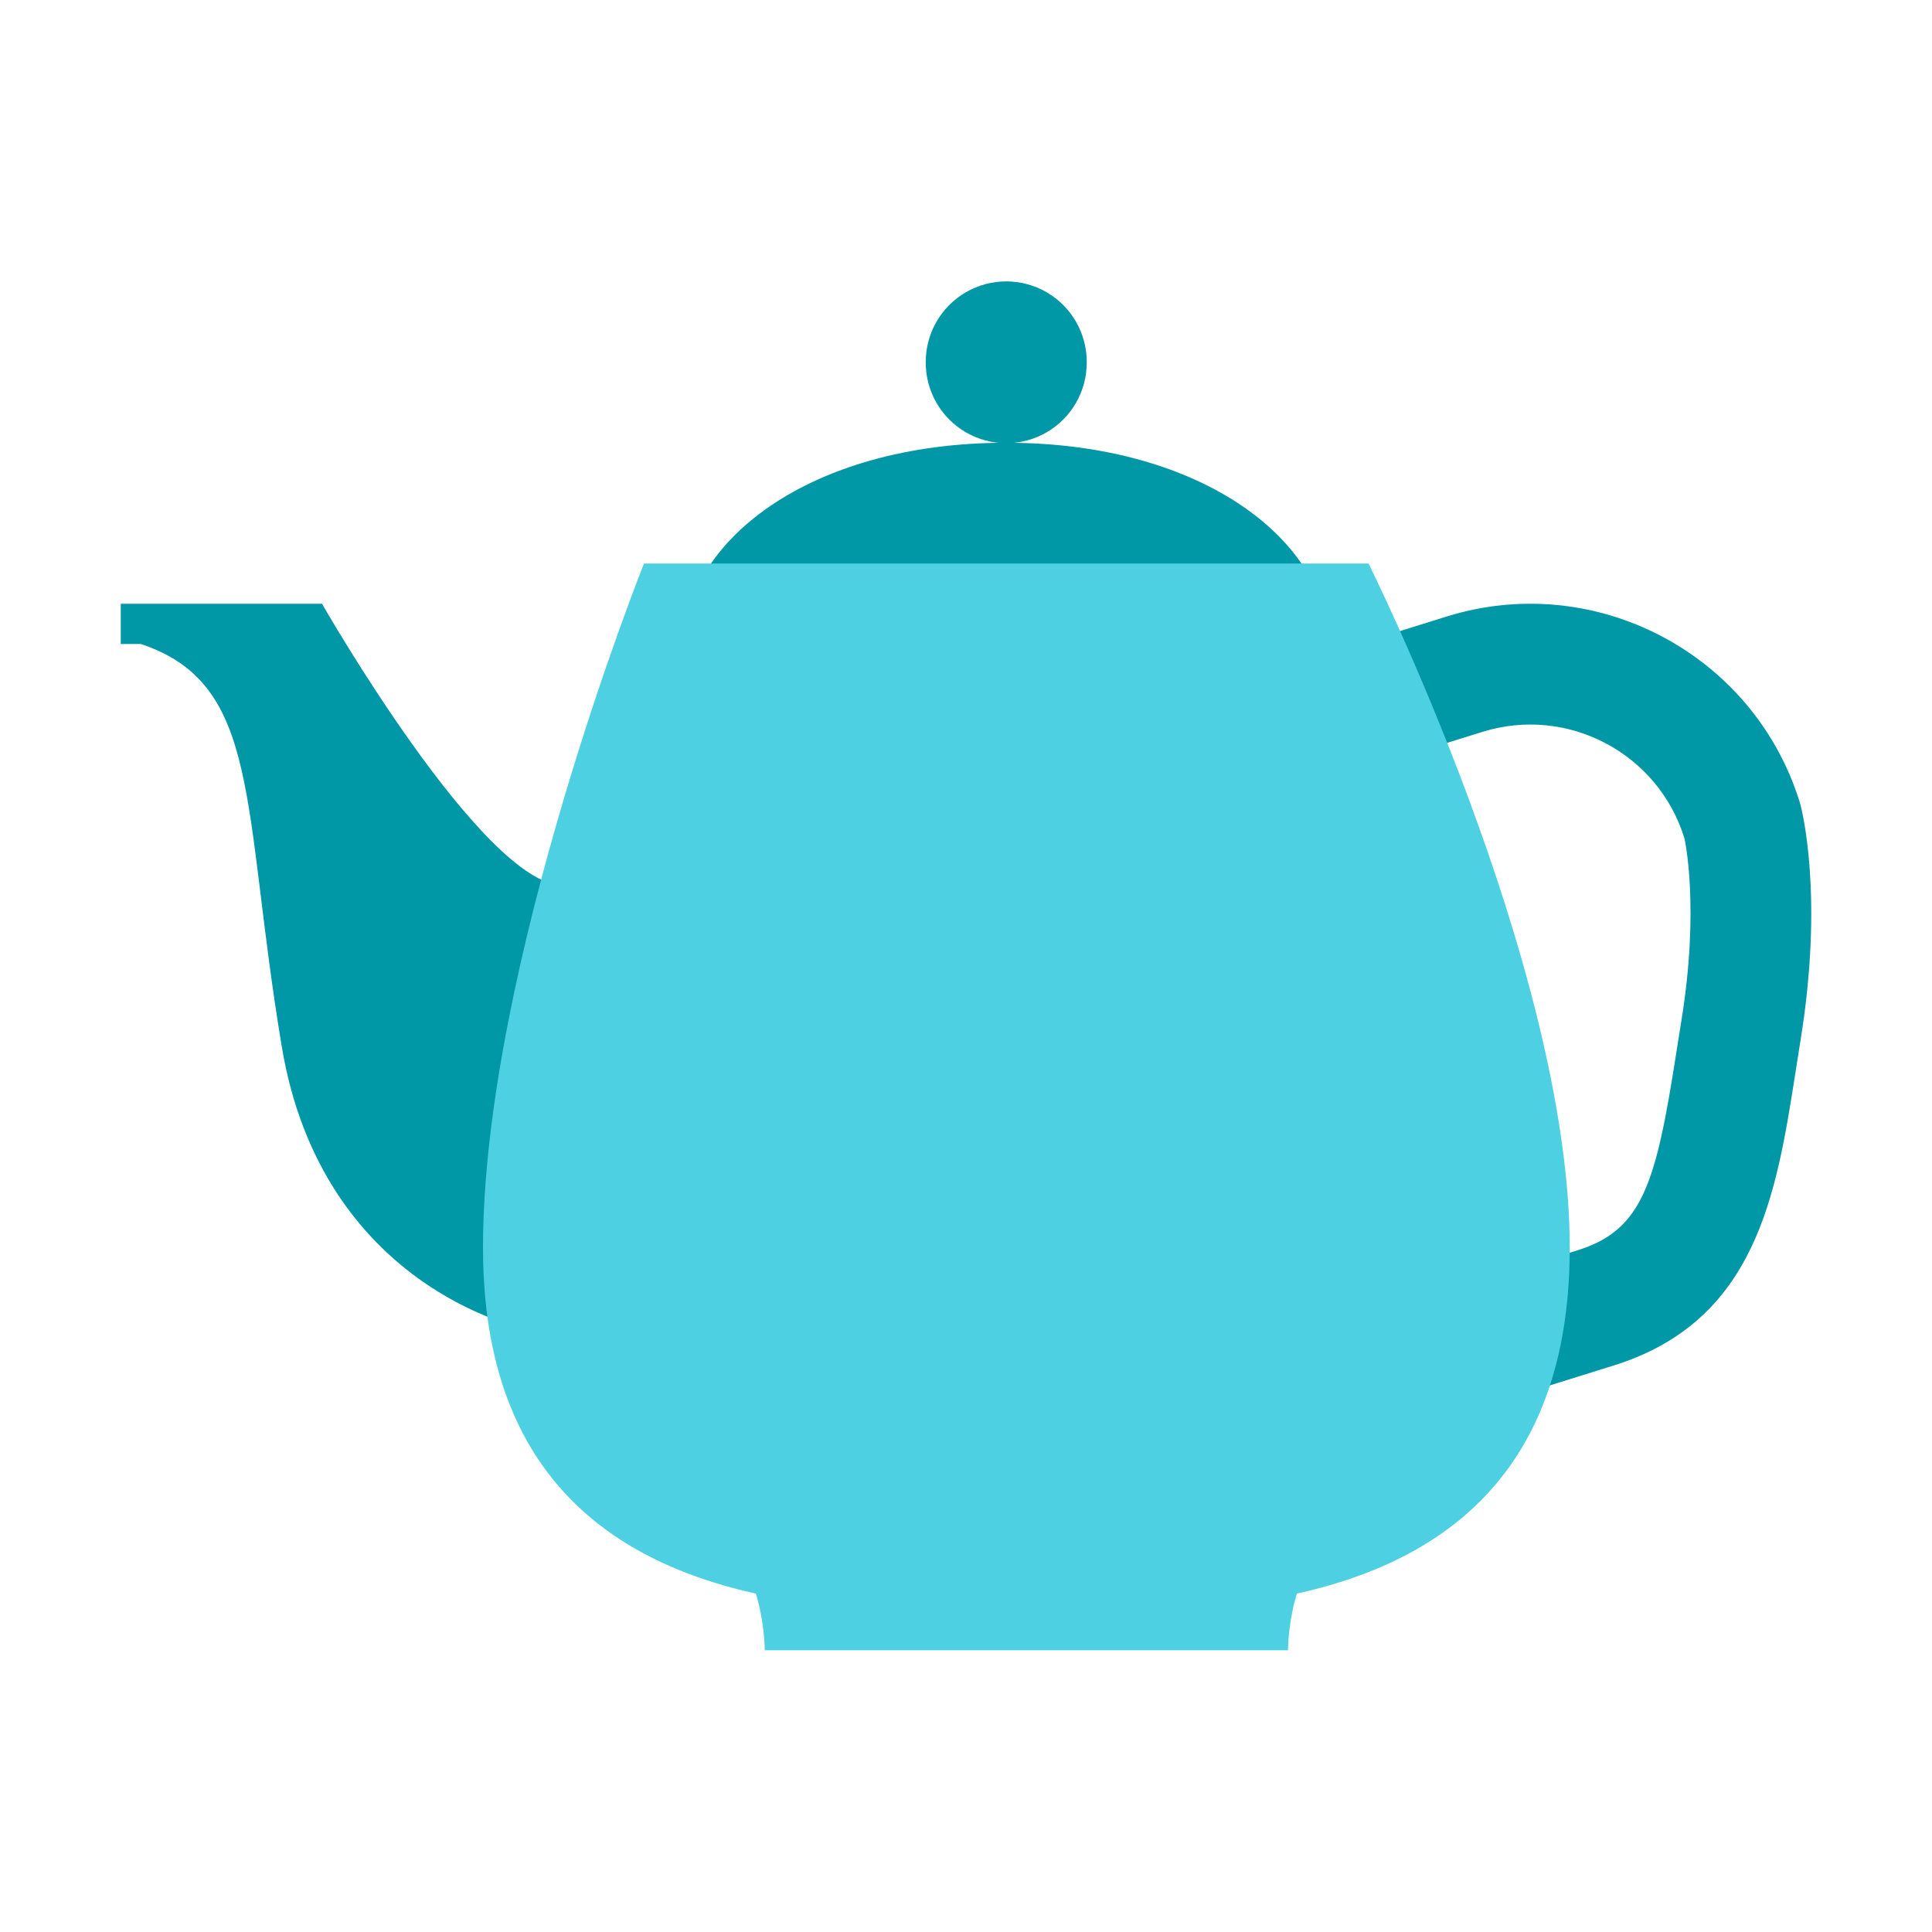
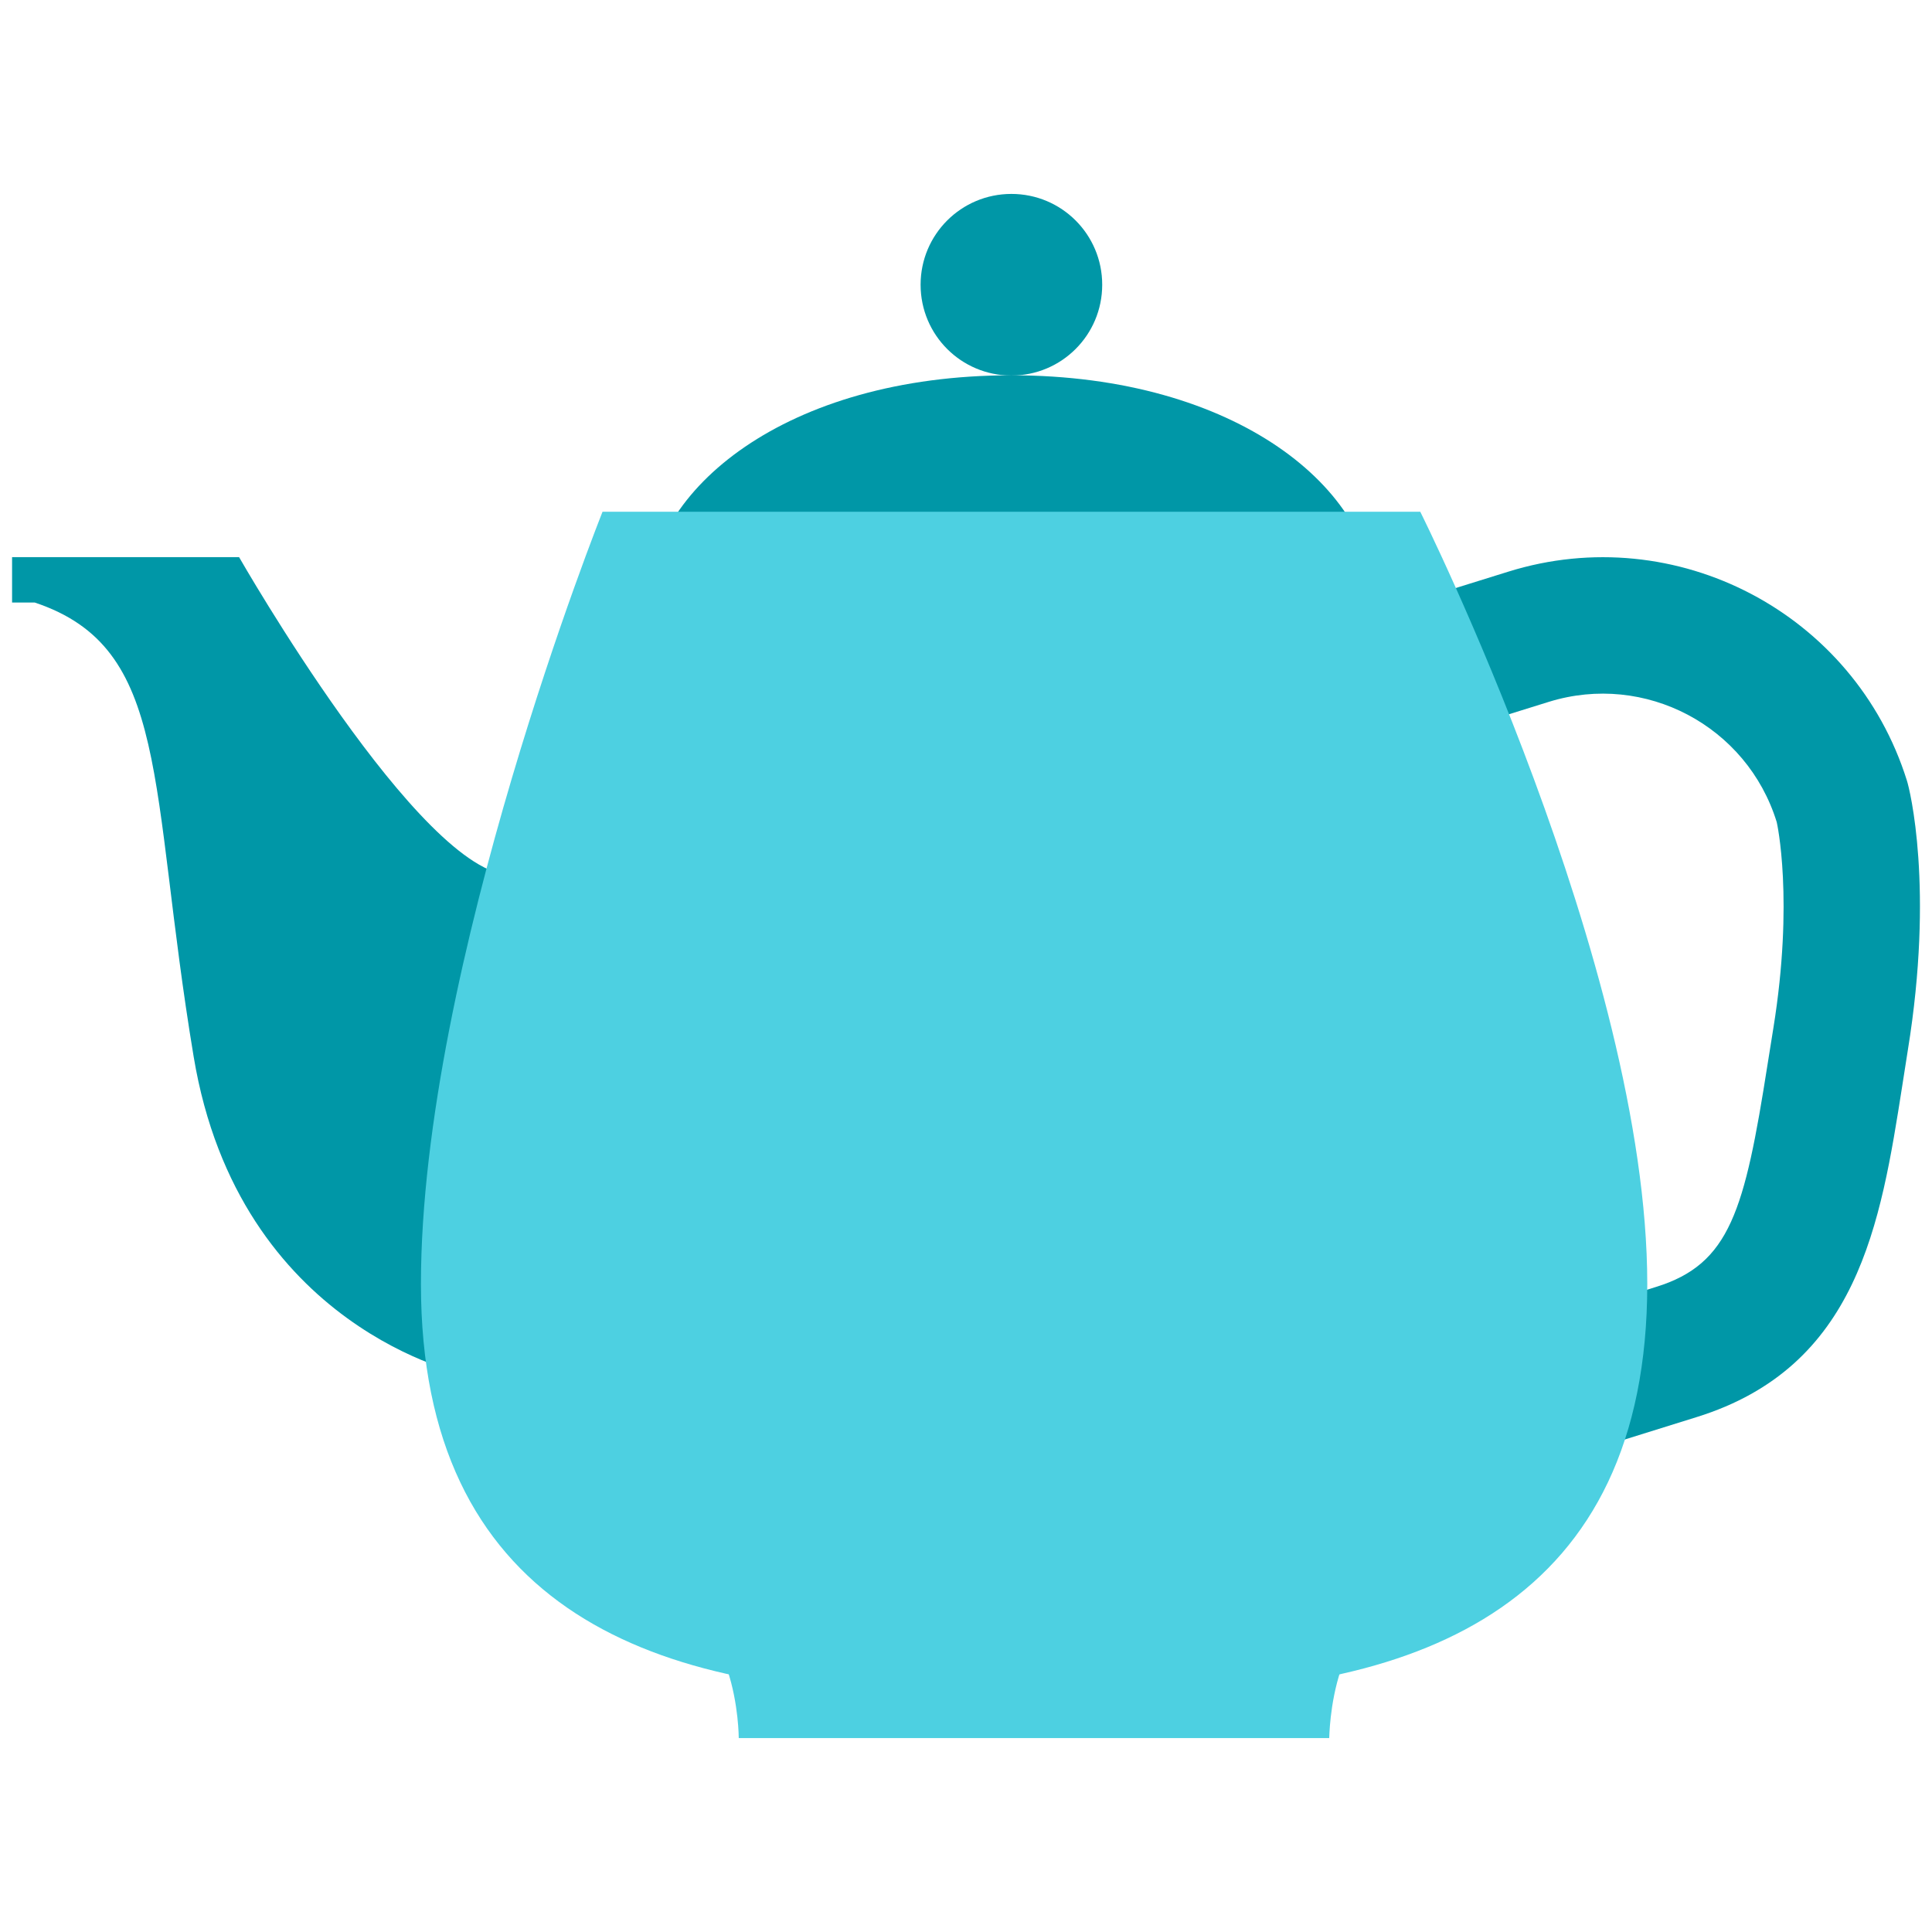
- <svg xmlns="http://www.w3.org/2000/svg" width="800px" height="800px" viewBox="0 0 1024 1024" class="icon" version="1.1">
-   <path d="M298.667 469.333c-42.667 0-128-149.333-128-149.333H64v21.333h10.667c64 21.333 53.333 85.333 74.667 213.333s128 149.333 128 149.333 64-234.667 21.333-234.667zM704 341.355C704 288.555 639.381 234.667 533.333 234.667s-170.667 53.888-170.667 106.688 64.619 84.437 170.667 84.437 170.667-31.637 170.667-84.437z" fill="#0097A7" />
-   <path d="M766.784 326.763l-93.333 29.077 19.029 61.099 93.355-29.077a85.504 85.504 0 0 1 106.944 56.427c0.107 0.341 8.213 36.48-1.643 96.896l-2.709 17.067c-10.731 68.651-17.621 93.653-52.352 104.448l-61.099 19.051 19.029 61.099 61.099-19.051c75.883-23.616 86.4-90.752 96.576-155.669l2.624-16.661c12.416-76.245 0.875-122.475-0.491-126.549-24.512-78.592-108.416-122.645-187.029-98.155z" fill="#0097A7" />
-   <path d="M533.333 192.021m-42.667 0a42.667 42.667 0 1 0 85.333 0 42.667 42.667 0 1 0-85.333 0Z" fill="#0097A7" />
-   <path d="M725.333 810.667H362.667c42.667 0 42.667 64 42.667 64h277.333s0-64 42.667-64z" fill="#4DD0E1" />
-   <path d="M341.333 298.667s-85.333 213.333-85.333 362.667 105.067 192 234.667 192h106.667c129.6 0 234.667-42.667 234.667-192s-106.667-362.667-106.667-362.667H341.333z" fill="#4DD0E1" />
+ <svg xmlns="http://www.w3.org/2000/svg" version="1.1" id="Layer_1" x="0px" y="0px" viewBox="0 0 800 800" style="enable-background:new 0 0 800 800;" xml:space="preserve">
+   <style type="text/css">
+ 	.st0{fill:#0097A7;}
+ 	.st1{fill:#4DD0E1;}
+ </style>
+   <path class="st0" d="M211.9,362.4C174.3,362.4,99,230.7,99,230.7H5v18.8h9.4c56.4,18.8,47,75.2,65.8,188.1s112.9,131.7,112.9,131.7  S249.5,362.4,211.9,362.4L211.9,362.4z M569.3,249.5c0-46.6-57-94.1-150.5-94.1S268.3,203,268.3,249.5s57,74.4,150.5,74.4  S569.3,296.1,569.3,249.5z" />
+   <path class="st0" d="M624.6,236.7l-82.3,25.6l16.8,53.9l82.3-25.6c39.8-12.3,82,10,94.3,49.8c0.1,0.3,7.2,32.2-1.4,85.4l-2.4,15  c-9.5,60.5-15.5,82.6-46.2,92.1l-53.9,16.8l16.8,53.9l53.9-16.8c66.9-20.8,76.2-80,85.2-137.3l2.3-14.7c10.9-67.2,0.8-108-0.4-111.6  C767.9,253.9,694,215.1,624.6,236.7L624.6,236.7z" />
+   <path class="st0" d="M381.2,117.9c0,20.8,16.8,37.6,37.6,37.6c20.8,0,37.6-16.8,37.6-37.6s-16.8-37.6-37.6-37.6  C398,80.3,381.2,97.1,381.2,117.9z" />
+   <path class="st1" d="M588.1,663.3H268.3c37.6,0,37.6,56.4,37.6,56.4h244.5C550.5,719.8,550.5,663.3,588.1,663.3z" />
+   <path class="st1" d="M249.5,211.9c0,0-75.2,188.1-75.2,319.8S266.9,701,381.2,701h94c114.3,0,206.9-37.6,206.9-169.3  s-94-319.8-94-319.8H249.5z" />
</svg>
